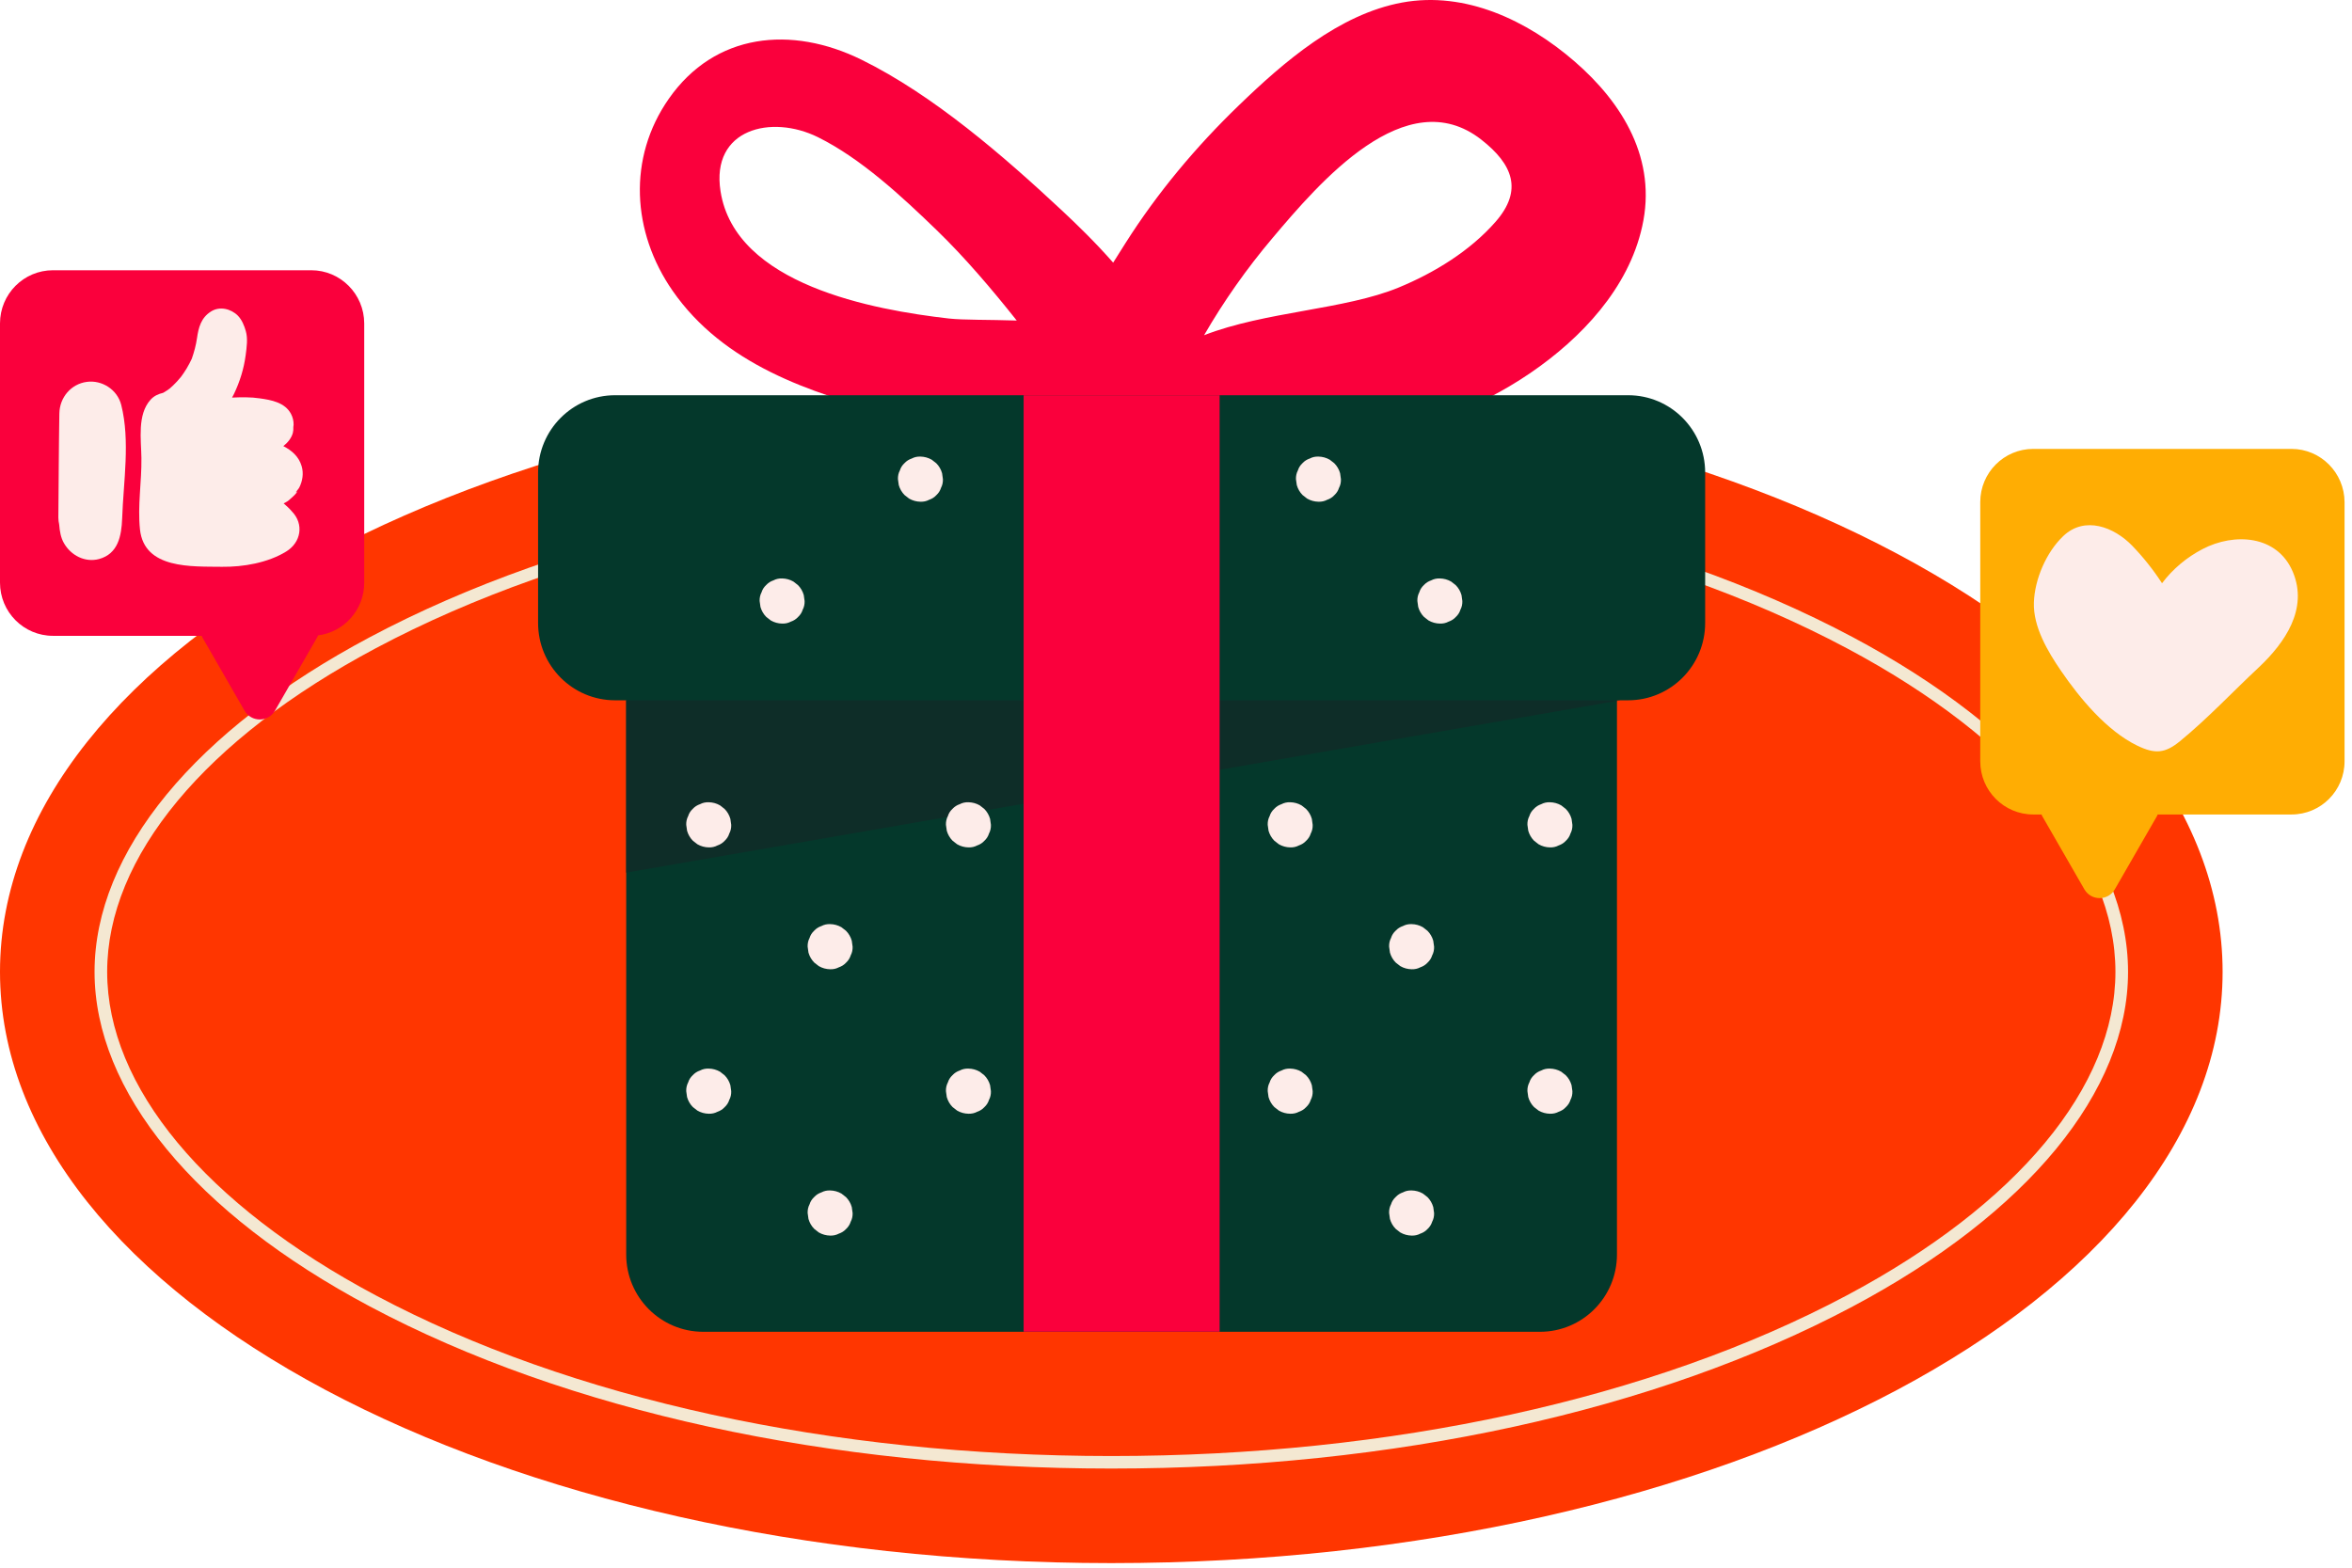
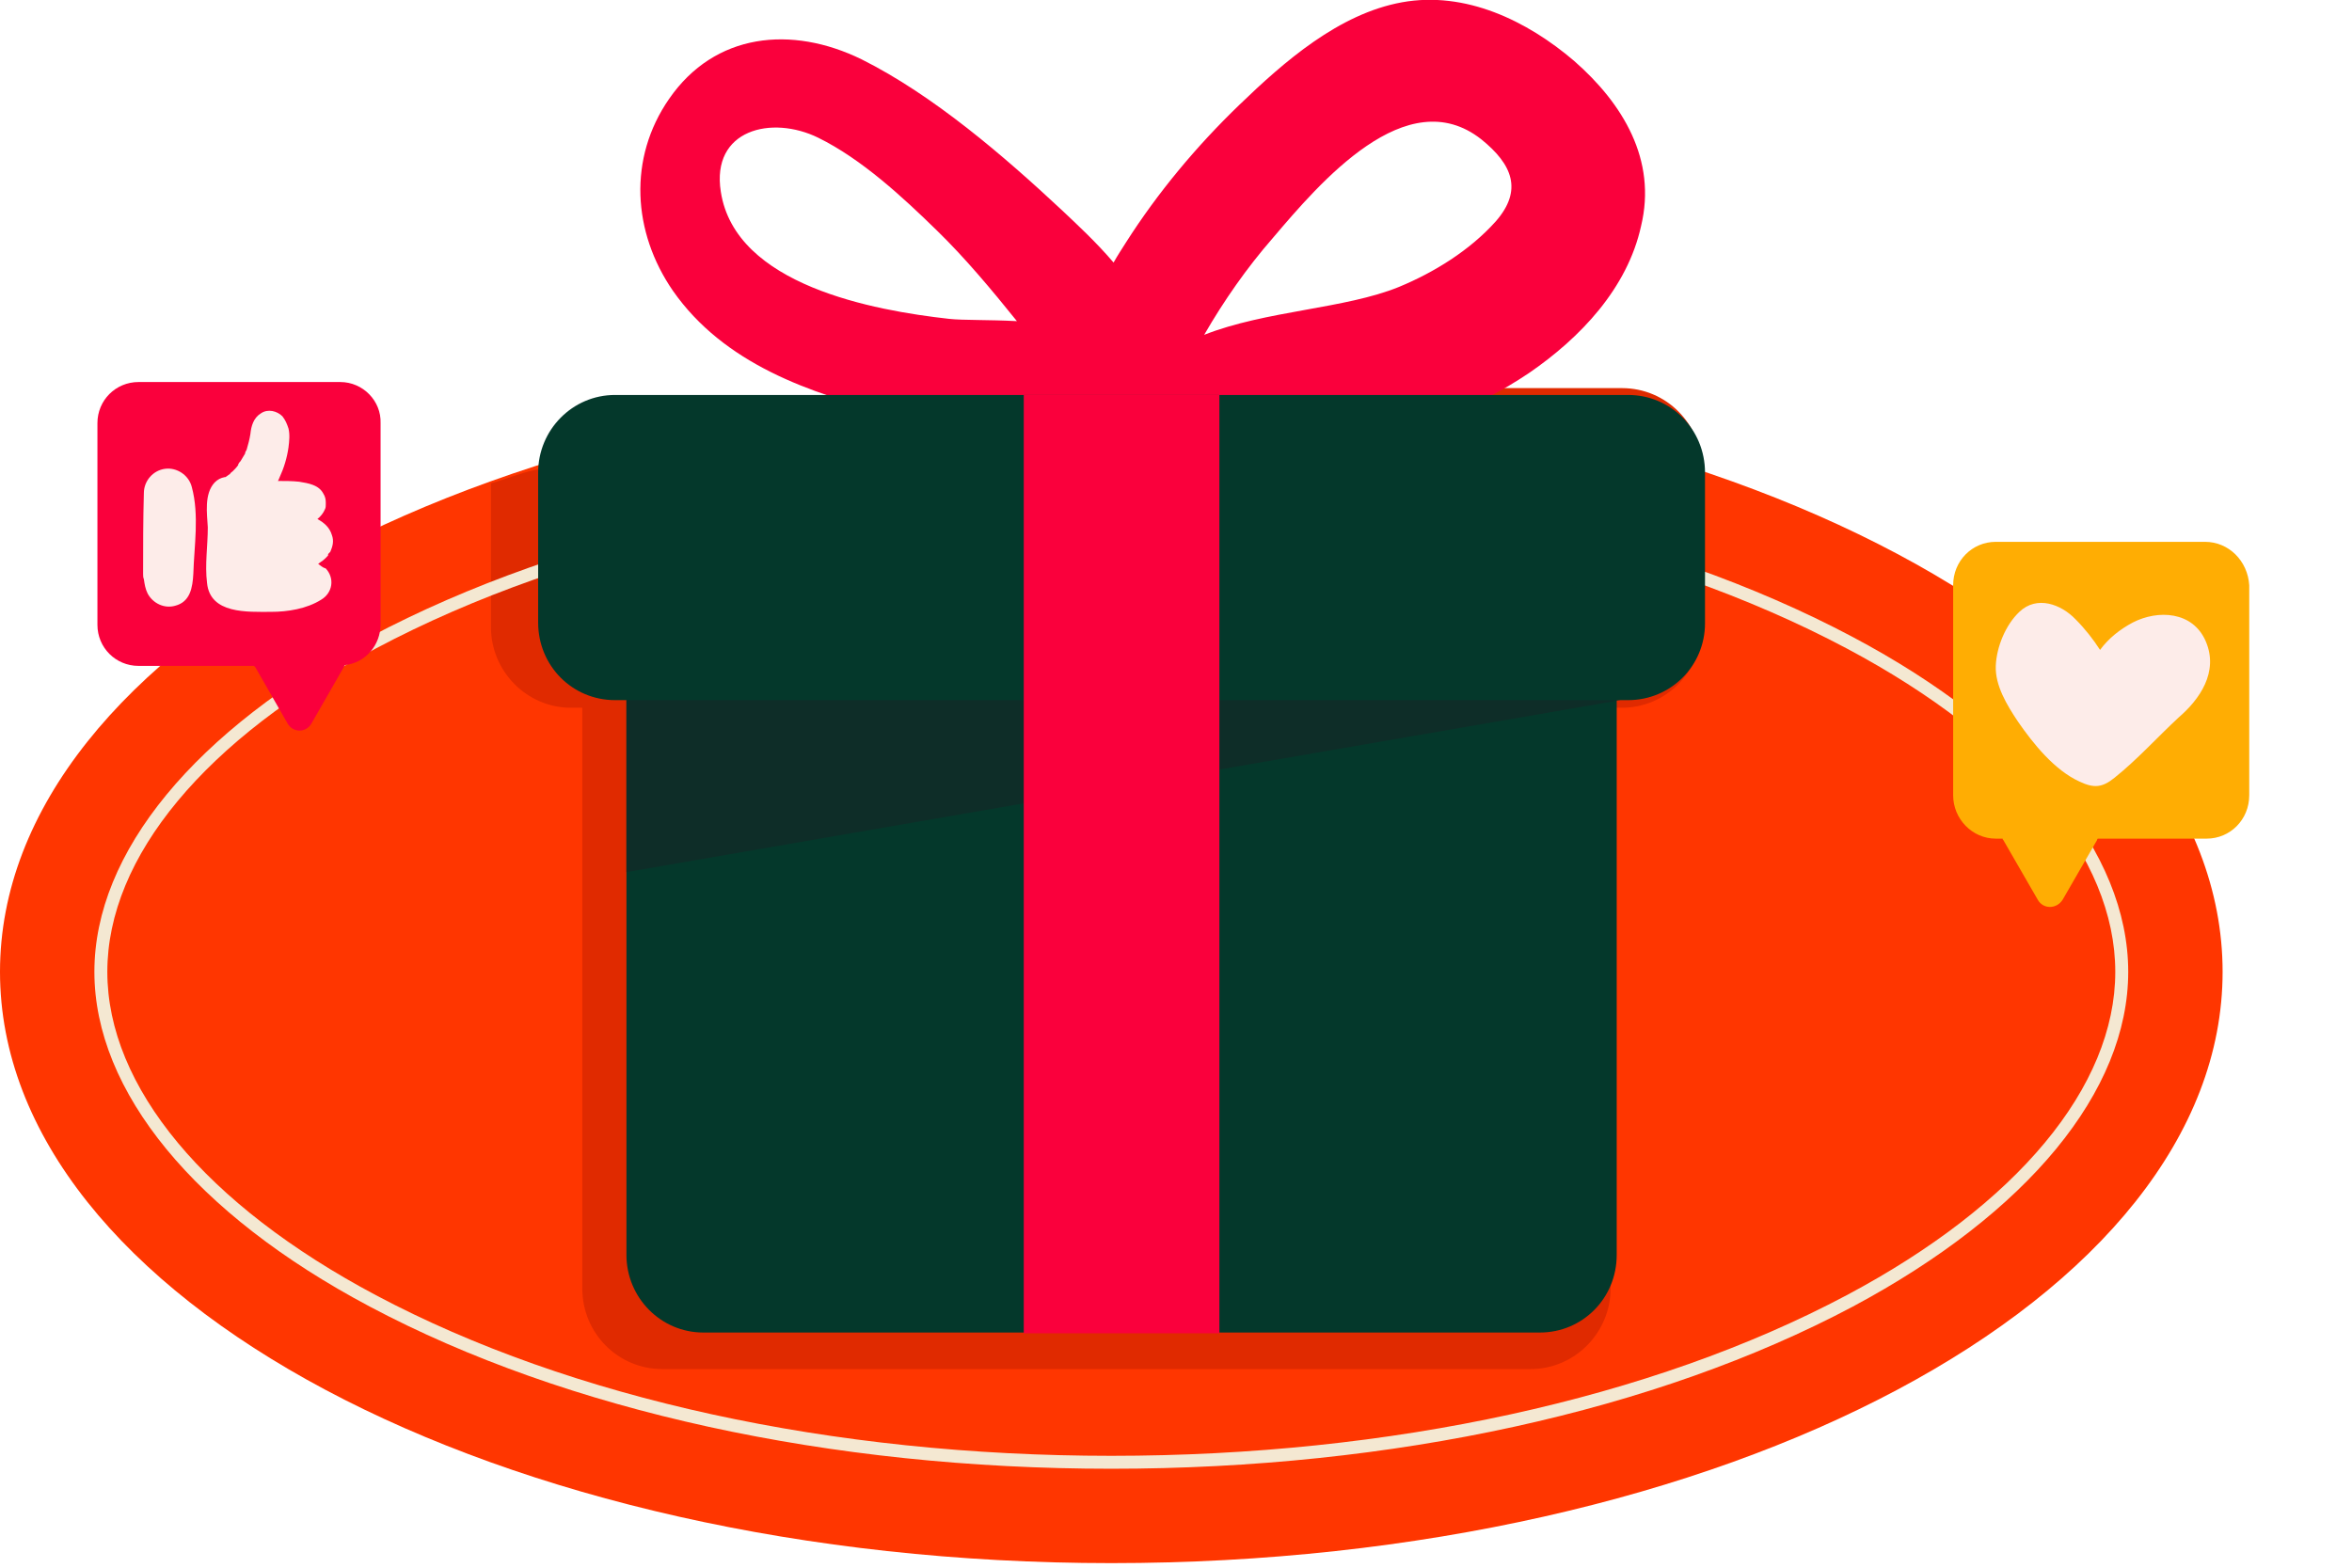
- <svg xmlns="http://www.w3.org/2000/svg" width="309" height="206" viewBox="0 0 309 206" fill="none">
-   <path d="M146 205.398C226.634 205.398 292 170.611 292 127.699C292 84.787 226.634 50 146 50C65.366 50 0 84.787 0 127.699C0 170.611 65.366 205.398 146 205.398Z" fill="#FF3600" />
-   <path d="M146 192.974C109.008 192.974 74.415 185.408 48.6 171.676C25.604 159.436 12.422 143.407 12.422 127.699C12.422 111.982 25.604 95.953 48.6 83.722C74.415 69.99 108.999 62.424 146 62.424C182.992 62.424 217.586 69.99 243.401 83.722C266.396 95.963 279.578 111.991 279.578 127.699C279.578 143.416 266.396 159.445 243.401 171.676C217.586 185.418 182.992 192.974 146 192.974ZM146 64.071C109.274 64.071 74.955 71.563 49.378 85.176C26.941 97.115 14.079 112.613 14.079 127.699C14.079 142.785 26.95 158.283 49.378 170.222C74.955 183.835 109.264 191.328 146 191.328C182.727 191.328 217.046 183.835 242.622 170.222C265.059 158.283 277.921 142.785 277.921 127.699C277.921 112.613 265.05 97.115 242.622 85.176C217.037 71.563 182.727 64.071 146 64.071Z" fill="#F4E8D2" />
-   <path d="M129.092 64.998C130.505 69.832 131.665 71.463 135.089 73.459C131.665 75.466 130.517 77.085 129.092 81.92C127.678 77.085 126.518 75.455 123.094 73.459C126.518 71.463 127.667 69.844 129.092 64.998ZM144.235 81.166C146.356 82.408 147.063 83.406 147.936 86.389C148.808 83.406 149.526 82.397 151.636 81.166C149.515 79.924 148.808 78.926 147.936 75.943C147.063 78.926 146.356 79.935 144.235 81.166ZM134.106 58.588C139.011 61.46 140.656 63.778 142.689 70.709C144.721 63.789 146.367 61.46 151.271 58.588C146.367 55.716 144.721 53.398 142.689 46.467C140.656 53.398 139.011 55.716 134.106 58.588Z" fill="#FF3600" />
-   <path d="M206.832 8.043C200.646 2.698 192.539 -1.194 184.199 0.336C175.904 1.866 168.658 8.143 162.759 13.843C157.126 19.276 152.056 25.331 147.859 31.952C147.34 32.772 146.798 33.626 146.246 34.513C143.915 31.852 141.485 29.501 139.563 27.704C131.898 20.541 122.608 12.479 113.175 7.843C103.996 3.33 93.922 4.295 87.858 12.989C82.435 20.762 83.02 30.499 88.355 38.195C95.027 47.82 106.371 51.646 117.185 54.43C122.078 55.694 131.566 58.887 139.133 58.688C141.231 62.536 146.633 63.667 149.957 59.531C150.079 59.386 150.178 59.22 150.289 59.076C150.443 59.198 150.565 59.331 150.731 59.431C158.827 64.321 169.254 60.429 177.804 58.444C186.132 56.503 193.92 53.875 201.033 49.029C207.727 44.46 213.946 37.907 215.746 29.756C217.712 21.006 213.25 13.588 206.832 8.043ZM124.663 41.854C114.766 40.723 96.584 37.43 94.662 25.132C93.37 16.915 101.356 15.007 107.453 18.023C113.131 20.829 118.521 25.852 123.061 30.244C126.772 33.837 130.307 38.006 133.577 42.12C129.898 41.998 126.54 42.065 124.663 41.854ZM196.482 29.146C193.124 32.983 188.408 35.866 183.746 37.785C176.677 40.701 166.217 40.923 158.187 44.05C160.793 39.548 163.809 35.267 167.156 31.308C173.308 24.023 184.718 10.616 194.604 18.345C198.747 21.583 200.116 24.999 196.482 29.146Z" fill="#FA003C" />
-   <path d="M213.901 92.022H80.811C75.222 92.022 70.693 87.476 70.693 81.864V62.092C70.693 56.481 75.222 51.934 80.811 51.934H213.901C219.49 51.934 224.019 56.481 224.019 62.092V81.864C224.019 87.476 219.479 92.022 213.901 92.022Z" fill="#04382B" />
-   <path d="M202.314 75.987H92.387C86.798 75.987 82.269 80.534 82.269 86.145V164.846C82.269 170.457 86.798 175.003 92.387 175.003H202.314C207.904 175.003 212.432 170.457 212.432 164.846V86.145C212.432 80.534 207.904 75.987 202.314 75.987Z" fill="#04382B" />
-   <path d="M212.907 92.022H82.269V114.667L212.907 92.022Z" fill="#0E2D28" />
-   <path d="M160.23 51.934H134.482V174.992H160.23V51.934Z" fill="#FA003C" />
-   <path d="M123.768 62.181C123.624 61.682 123.37 61.238 123.006 60.873C122.807 60.717 122.608 60.562 122.409 60.407C121.945 60.141 121.448 60.008 120.918 59.996C120.509 59.985 120.134 60.063 119.78 60.252C119.416 60.373 119.095 60.573 118.83 60.861C118.543 61.127 118.333 61.449 118.223 61.815C118.035 62.17 117.958 62.547 117.969 62.957C118.002 63.223 118.035 63.489 118.079 63.745C118.223 64.244 118.477 64.687 118.841 65.053C119.04 65.208 119.239 65.364 119.438 65.519C119.902 65.785 120.399 65.918 120.929 65.929C121.338 65.94 121.713 65.863 122.067 65.674C122.431 65.552 122.752 65.353 123.017 65.064C123.304 64.798 123.514 64.477 123.624 64.111C123.812 63.756 123.889 63.379 123.878 62.968C123.845 62.702 123.801 62.447 123.768 62.181Z" fill="#FDECE9" />
-   <path d="M105.597 78.194C105.454 77.695 105.2 77.251 104.835 76.885C104.636 76.73 104.438 76.575 104.239 76.42C103.775 76.153 103.278 76.02 102.748 76.009C102.339 75.998 101.963 76.076 101.61 76.264C101.245 76.386 100.925 76.586 100.66 76.874C100.373 77.14 100.163 77.462 100.052 77.828C99.865 78.183 99.787 78.56 99.798 78.97C99.832 79.236 99.865 79.502 99.909 79.757C100.052 80.257 100.306 80.7 100.671 81.066C100.87 81.221 101.069 81.376 101.267 81.532C101.731 81.798 102.228 81.931 102.759 81.942C103.167 81.953 103.543 81.876 103.896 81.687C104.261 81.565 104.581 81.365 104.846 81.077C105.133 80.811 105.343 80.489 105.454 80.124C105.642 79.769 105.719 79.392 105.708 78.981C105.664 78.715 105.631 78.449 105.597 78.194Z" fill="#FDECE9" />
-   <path d="M176.058 62.181C175.915 61.682 175.661 61.238 175.296 60.873C175.097 60.717 174.899 60.562 174.7 60.407C174.236 60.141 173.739 60.008 173.209 59.996C172.8 59.985 172.424 60.063 172.071 60.252C171.706 60.373 171.386 60.573 171.121 60.861C170.834 61.127 170.624 61.449 170.513 61.815C170.326 62.17 170.248 62.547 170.259 62.957C170.292 63.223 170.326 63.489 170.37 63.745C170.513 64.244 170.767 64.687 171.132 65.053C171.331 65.208 171.53 65.364 171.728 65.519C172.192 65.785 172.689 65.918 173.22 65.929C173.628 65.94 174.004 65.863 174.357 65.674C174.722 65.552 175.042 65.353 175.307 65.064C175.594 64.798 175.804 64.477 175.915 64.111C176.103 63.756 176.18 63.379 176.169 62.968C176.136 62.702 176.091 62.447 176.058 62.181Z" fill="#FDECE9" />
-   <path d="M192.009 78.194C191.865 77.695 191.611 77.251 191.246 76.885C191.048 76.73 190.849 76.575 190.65 76.42C190.186 76.153 189.689 76.02 189.159 76.009C188.75 75.998 188.374 76.076 188.021 76.264C187.657 76.386 187.336 76.586 187.071 76.874C186.784 77.14 186.574 77.462 186.464 77.828C186.276 78.183 186.198 78.56 186.21 78.97C186.243 79.236 186.276 79.502 186.32 79.757C186.464 80.257 186.718 80.7 187.082 81.066C187.281 81.221 187.48 81.376 187.679 81.532C188.143 81.798 188.64 81.931 189.17 81.942C189.578 81.953 189.954 81.876 190.307 81.687C190.672 81.565 190.992 81.365 191.257 81.077C191.545 80.811 191.754 80.489 191.865 80.124C192.053 79.769 192.13 79.392 192.119 78.981C192.075 78.715 192.042 78.449 192.009 78.194Z" fill="#FDECE9" />
-   <path d="M172.347 107.603C172.203 107.104 171.949 106.66 171.585 106.294C171.386 106.139 171.187 105.984 170.988 105.828C170.524 105.562 170.027 105.429 169.497 105.418C169.088 105.407 168.713 105.485 168.359 105.673C167.995 105.795 167.675 105.995 167.409 106.283C167.122 106.549 166.912 106.871 166.802 107.237C166.614 107.592 166.537 107.969 166.548 108.379C166.581 108.645 166.614 108.911 166.658 109.166C166.802 109.665 167.056 110.109 167.421 110.475C167.619 110.63 167.818 110.785 168.017 110.94C168.481 111.207 168.978 111.34 169.508 111.351C169.917 111.362 170.292 111.284 170.646 111.096C171.01 110.974 171.331 110.774 171.596 110.486C171.883 110.22 172.093 109.898 172.203 109.532C172.391 109.177 172.468 108.8 172.457 108.39C172.424 108.124 172.391 107.869 172.347 107.603Z" fill="#FDECE9" />
-   <path d="M206.468 107.603C206.324 107.104 206.07 106.66 205.705 106.294C205.507 106.139 205.308 105.984 205.109 105.828C204.645 105.562 204.148 105.429 203.618 105.418C203.209 105.407 202.833 105.485 202.48 105.673C202.116 105.795 201.795 105.995 201.53 106.283C201.243 106.549 201.033 106.871 200.923 107.237C200.735 107.592 200.657 107.969 200.669 108.379C200.702 108.645 200.735 108.911 200.779 109.166C200.923 109.665 201.177 110.109 201.541 110.475C201.74 110.63 201.939 110.785 202.138 110.94C202.602 111.207 203.099 111.34 203.629 111.351C204.037 111.362 204.413 111.284 204.766 111.096C205.131 110.974 205.451 110.774 205.716 110.486C206.004 110.22 206.213 109.898 206.324 109.532C206.512 109.177 206.589 108.8 206.578 108.39C206.545 108.124 206.512 107.869 206.468 107.603Z" fill="#FDECE9" />
-   <path d="M188.297 123.616C188.154 123.117 187.899 122.673 187.535 122.307C187.336 122.152 187.137 121.997 186.939 121.841C186.475 121.575 185.978 121.442 185.447 121.431C185.039 121.42 184.663 121.498 184.31 121.686C183.945 121.808 183.625 122.008 183.36 122.296C183.072 122.562 182.863 122.884 182.752 123.25C182.564 123.604 182.487 123.981 182.498 124.392C182.531 124.658 182.564 124.924 182.609 125.179C182.752 125.678 183.006 126.122 183.371 126.488C183.57 126.643 183.768 126.798 183.967 126.953C184.431 127.22 184.928 127.353 185.458 127.364C185.867 127.375 186.243 127.297 186.596 127.109C186.961 126.987 187.281 126.787 187.546 126.499C187.833 126.233 188.043 125.911 188.154 125.545C188.341 125.19 188.419 124.813 188.408 124.403C188.374 124.137 188.33 123.871 188.297 123.616Z" fill="#FDECE9" />
-   <path d="M172.347 142.6C172.203 142.101 171.949 141.658 171.585 141.292C171.386 141.137 171.187 140.981 170.988 140.826C170.524 140.56 170.027 140.427 169.497 140.416C169.088 140.405 168.713 140.482 168.359 140.671C167.995 140.793 167.675 140.992 167.409 141.281C167.122 141.547 166.912 141.869 166.802 142.234C166.614 142.589 166.537 142.966 166.548 143.377C166.581 143.643 166.614 143.909 166.658 144.164C166.802 144.663 167.056 145.107 167.421 145.473C167.619 145.628 167.818 145.783 168.017 145.938C168.481 146.204 168.978 146.338 169.508 146.349C169.917 146.36 170.292 146.282 170.646 146.094C171.01 145.972 171.331 145.772 171.596 145.484C171.883 145.217 172.093 144.896 172.203 144.53C172.391 144.175 172.468 143.798 172.457 143.388C172.424 143.122 172.391 142.867 172.347 142.6Z" fill="#FDECE9" />
-   <path d="M206.468 142.6C206.324 142.101 206.07 141.658 205.705 141.292C205.507 141.137 205.308 140.981 205.109 140.826C204.645 140.56 204.148 140.427 203.618 140.416C203.209 140.405 202.833 140.482 202.48 140.671C202.116 140.793 201.795 140.992 201.53 141.281C201.243 141.547 201.033 141.869 200.923 142.234C200.735 142.589 200.657 142.966 200.669 143.377C200.702 143.643 200.735 143.909 200.779 144.164C200.923 144.663 201.177 145.107 201.541 145.473C201.74 145.628 201.939 145.783 202.138 145.938C202.602 146.204 203.099 146.338 203.629 146.349C204.037 146.36 204.413 146.282 204.766 146.094C205.131 145.972 205.451 145.772 205.716 145.484C206.004 145.217 206.213 144.896 206.324 144.53C206.512 144.175 206.589 143.798 206.578 143.388C206.545 143.122 206.512 142.867 206.468 142.6Z" fill="#FDECE9" />
-   <path d="M188.297 158.613C188.154 158.114 187.899 157.671 187.535 157.305C187.336 157.15 187.137 156.994 186.939 156.839C186.475 156.573 185.978 156.44 185.447 156.429C185.039 156.418 184.663 156.495 184.31 156.684C183.945 156.806 183.625 157.005 183.36 157.294C183.072 157.56 182.863 157.881 182.752 158.247C182.564 158.602 182.487 158.979 182.498 159.39C182.531 159.656 182.564 159.922 182.609 160.177C182.752 160.676 183.006 161.12 183.371 161.485C183.57 161.641 183.768 161.796 183.967 161.951C184.431 162.217 184.928 162.35 185.458 162.362C185.867 162.373 186.243 162.295 186.596 162.106C186.961 161.984 187.281 161.785 187.546 161.497C187.833 161.23 188.043 160.909 188.154 160.543C188.341 160.188 188.419 159.811 188.408 159.401C188.374 159.135 188.33 158.868 188.297 158.613Z" fill="#FDECE9" />
-   <path d="M95.954 107.603C95.811 107.104 95.557 106.66 95.192 106.294C94.993 106.139 94.794 105.984 94.596 105.828C94.132 105.562 93.635 105.429 93.105 105.418C92.696 105.407 92.32 105.485 91.967 105.673C91.602 105.795 91.282 105.995 91.017 106.283C90.73 106.549 90.52 106.871 90.409 107.237C90.222 107.592 90.144 107.969 90.155 108.379C90.189 108.645 90.222 108.911 90.266 109.166C90.409 109.665 90.663 110.109 91.028 110.475C91.227 110.63 91.426 110.785 91.624 110.94C92.088 111.207 92.585 111.34 93.116 111.351C93.524 111.362 93.9 111.284 94.253 111.096C94.618 110.974 94.938 110.774 95.203 110.486C95.49 110.22 95.7 109.898 95.811 109.532C95.999 109.177 96.076 108.8 96.065 108.39C96.032 108.124 95.987 107.869 95.954 107.603Z" fill="#FDECE9" />
-   <path d="M130.075 107.603C129.931 107.104 129.677 106.66 129.313 106.294C129.114 106.139 128.915 105.984 128.716 105.828C128.252 105.562 127.755 105.429 127.225 105.418C126.816 105.407 126.441 105.485 126.087 105.673C125.723 105.795 125.403 105.995 125.138 106.283C124.85 106.549 124.64 106.871 124.53 107.237C124.342 107.592 124.265 107.969 124.276 108.379C124.309 108.645 124.342 108.911 124.386 109.166C124.53 109.665 124.784 110.109 125.149 110.475C125.347 110.63 125.546 110.785 125.745 110.94C126.209 111.207 126.706 111.34 127.236 111.351C127.645 111.362 128.02 111.284 128.374 111.096C128.738 110.974 129.059 110.774 129.324 110.486C129.611 110.22 129.821 109.898 129.931 109.532C130.119 109.177 130.196 108.8 130.185 108.39C130.141 108.124 130.108 107.869 130.075 107.603Z" fill="#FDECE9" />
-   <path d="M111.905 123.616C111.761 123.117 111.507 122.673 111.142 122.307C110.944 122.152 110.745 121.997 110.546 121.841C110.082 121.575 109.585 121.442 109.055 121.431C108.646 121.42 108.27 121.498 107.917 121.686C107.553 121.808 107.232 122.008 106.967 122.296C106.68 122.562 106.47 122.884 106.36 123.25C106.172 123.604 106.094 123.981 106.106 124.392C106.139 124.658 106.172 124.924 106.216 125.179C106.36 125.678 106.614 126.122 106.978 126.488C107.177 126.643 107.376 126.798 107.575 126.953C108.039 127.22 108.536 127.353 109.066 127.364C109.474 127.375 109.85 127.297 110.203 127.109C110.568 126.987 110.888 126.787 111.153 126.499C111.441 126.233 111.65 125.911 111.761 125.545C111.949 125.19 112.026 124.813 112.015 124.403C111.971 124.137 111.938 123.871 111.905 123.616Z" fill="#FDECE9" />
-   <path d="M95.954 142.6C95.811 142.101 95.557 141.658 95.192 141.292C94.993 141.137 94.794 140.981 94.596 140.826C94.132 140.56 93.635 140.427 93.105 140.416C92.696 140.405 92.32 140.482 91.967 140.671C91.602 140.793 91.282 140.992 91.017 141.281C90.73 141.547 90.52 141.869 90.409 142.234C90.222 142.589 90.144 142.966 90.155 143.377C90.189 143.643 90.222 143.909 90.266 144.164C90.409 144.663 90.663 145.107 91.028 145.473C91.227 145.628 91.426 145.783 91.624 145.938C92.088 146.204 92.585 146.338 93.116 146.349C93.524 146.36 93.9 146.282 94.253 146.094C94.618 145.972 94.938 145.772 95.203 145.484C95.49 145.217 95.7 144.896 95.811 144.53C95.999 144.175 96.076 143.798 96.065 143.388C96.032 143.122 95.987 142.867 95.954 142.6Z" fill="#FDECE9" />
-   <path d="M130.075 142.6C129.931 142.101 129.677 141.658 129.313 141.292C129.114 141.137 128.915 140.981 128.716 140.826C128.252 140.56 127.755 140.427 127.225 140.416C126.816 140.405 126.441 140.482 126.087 140.671C125.723 140.793 125.403 140.992 125.138 141.281C124.85 141.547 124.64 141.869 124.53 142.234C124.342 142.589 124.265 142.966 124.276 143.377C124.309 143.643 124.342 143.909 124.386 144.164C124.53 144.663 124.784 145.107 125.149 145.473C125.347 145.628 125.546 145.783 125.745 145.938C126.209 146.204 126.706 146.338 127.236 146.349C127.645 146.36 128.02 146.282 128.374 146.094C128.738 145.972 129.059 145.772 129.324 145.484C129.611 145.217 129.821 144.896 129.931 144.53C130.119 144.175 130.196 143.798 130.185 143.388C130.141 143.122 130.108 142.867 130.075 142.6Z" fill="#FDECE9" />
-   <path d="M111.905 158.613C111.761 158.114 111.507 157.671 111.142 157.305C110.944 157.15 110.745 156.994 110.546 156.839C110.082 156.573 109.585 156.44 109.055 156.429C108.646 156.418 108.27 156.495 107.917 156.684C107.553 156.806 107.232 157.005 106.967 157.294C106.68 157.56 106.47 157.881 106.36 158.247C106.172 158.602 106.094 158.979 106.106 159.39C106.139 159.656 106.172 159.922 106.216 160.177C106.36 160.676 106.614 161.12 106.978 161.485C107.177 161.641 107.376 161.796 107.575 161.951C108.039 162.217 108.536 162.35 109.066 162.362C109.474 162.373 109.85 162.295 110.203 162.106C110.568 161.984 110.888 161.785 111.153 161.497C111.441 161.23 111.65 160.909 111.761 160.543C111.949 160.188 112.026 159.811 112.015 159.401C111.971 159.135 111.938 158.868 111.905 158.613Z" fill="#FDECE9" />
-   <path d="M40.891 35.511H6.959C3.115 35.511 0 38.638 0 42.498V76.564C0 80.423 3.115 83.55 6.959 83.55H26.499C26.532 83.617 26.543 83.672 26.576 83.739L32.121 93.375C33.016 94.928 35.247 94.928 36.131 93.375L41.676 83.739C41.72 83.661 41.742 83.572 41.775 83.495C45.199 83.062 47.85 80.135 47.85 76.575V42.486C47.839 38.638 44.724 35.511 40.891 35.511Z" fill="#FA003C" />
-   <path d="M301.052 58.987H267.119C263.276 58.987 260.161 62.114 260.161 65.974V100.04C260.161 103.899 263.276 107.026 267.119 107.026H268.213C268.246 107.093 268.257 107.148 268.29 107.215L273.835 116.851C274.73 118.404 276.961 118.404 277.845 116.851L283.39 107.215C283.423 107.159 283.434 107.093 283.467 107.026H301.063C304.907 107.026 308.022 103.899 308.022 100.04V65.974C308 62.114 304.885 58.987 301.052 58.987Z" fill="#FFAD03" />
-   <path d="M301.24 75.178C299.197 70.287 293.53 69.977 289.366 72.15C287.3 73.226 285.445 74.767 284.042 76.641C282.893 74.867 281.557 73.193 280.121 71.707C277.735 69.245 273.88 67.748 271.052 70.454C268.832 72.572 267.308 76.12 267.208 79.17C267.098 82.363 269.031 85.613 270.787 88.174C273.239 91.756 276.763 96.014 280.761 97.966C283.125 99.119 284.44 98.997 286.395 97.4C290.062 94.395 293.32 90.902 296.789 87.664C300.18 84.459 303.261 80.024 301.24 75.178Z" fill="#FDECE9" />
-   <path d="M15.928 53.21C15.409 51.169 13.376 49.905 11.388 50.182C9.344 50.46 7.831 52.212 7.798 54.341C7.721 58.899 7.71 63.456 7.666 68.014C7.666 68.325 7.71 68.635 7.776 68.934C7.842 69.788 7.986 70.653 8.395 71.363C9.322 72.993 11.178 73.947 13.012 73.459C15.519 72.771 15.961 70.431 16.049 68.125C16.215 63.29 17.121 57.934 15.928 53.21Z" fill="#FDECE9" />
-   <path d="M37.268 66.151C37.456 66.051 37.655 65.951 37.832 65.829C37.909 65.774 39.19 64.687 38.98 64.609C38.991 64.587 39.014 64.554 39.025 64.532C38.958 64.598 38.903 64.665 38.837 64.731C38.848 64.643 39.223 64.266 39.323 64.055C39.754 63.19 39.908 62.203 39.632 61.261C39.268 59.996 38.318 59.176 37.224 58.621C37.787 58.178 38.285 57.59 38.472 56.891C38.538 56.636 38.55 56.381 38.538 56.126C38.55 56.038 38.561 55.938 38.572 55.805C38.583 55.317 38.461 54.818 38.229 54.385C37.434 52.877 35.623 52.555 34.12 52.345C32.938 52.167 31.69 52.19 30.486 52.245C30.575 52.09 30.663 51.934 30.74 51.768C31.524 50.116 32.033 48.475 32.276 46.667C32.408 45.636 32.585 44.493 32.287 43.484C32.077 42.764 31.79 42.043 31.259 41.488C30.354 40.568 28.851 40.202 27.714 40.934C26.399 41.766 26.079 43.063 25.88 44.438C25.747 45.37 25.505 46.257 25.195 47.144C25.096 47.355 24.996 47.565 24.886 47.765C24.654 48.208 24.4 48.641 24.113 49.051C24.002 49.206 23.892 49.362 23.781 49.517C23.759 49.539 23.759 49.55 23.726 49.584C23.428 49.95 23.108 50.293 22.776 50.615C22.611 50.77 22.445 50.925 22.279 51.069C22.036 51.247 21.782 51.413 21.517 51.569C21.484 51.591 21.451 51.602 21.418 51.624C20.81 51.768 20.236 52.012 19.772 52.533C18.015 54.485 18.546 57.767 18.579 60.174C18.623 63.301 18.06 66.439 18.391 69.578C18.954 74.812 25.206 74.424 29.172 74.479C31.955 74.512 35.181 73.958 37.6 72.472C39.555 71.274 39.963 68.868 38.351 67.204C38.008 66.805 37.644 66.472 37.268 66.151Z" fill="#FDECE9" />
+ <svg xmlns="http://www.w3.org/2000/svg" version="1.1" x="0px" y="0px" viewBox="0 0 309 206" style="enable-background:new 0 0 309 206;" xml:space="preserve">
+   <style type="text/css">
+ 	.st0{fill:#FF3600;}
+ 	.st1{fill:#E02A00;}
+ 	.st2{fill:#F4E8D2;}
+ 	.st3{fill:#FA003C;}
+ 	.st4{fill:#04382B;}
+ 	.st5{fill:#0E2D28;}
+ 	.st6{fill:#FDECE9;}
+ 	.st7{fill:#FFAD03;}
+ </style>
+   <g id="Capa_1">
+     <path class="st0" d="M146,205.4c80.6,0,146-34.8,146-77.7S226.6,50,146,50C65.4,50,0,84.8,0,127.7S65.4,205.4,146,205.4z" />
+     <path class="st1" d="M213.1,51h-86.7c1.1,0.9,2.2,1.8,3,3c0.4,0.5-1,1.4-1.4,1.3c-2.2-0.3-4.4,0.5-6.6,0.8   c-2.4,0.3-4.8,0.7-7.3,0.8c-4.2,0.2-8.4,0.1-12.6,0.3c-4.2,0.2-8.5,0.7-12.7,1.3c-4.2,0.6-8.5,1.3-12.7,2.1c-2,0.4-4,0.8-6,1.2   c-1.9,0.4-3.7,1.2-5.6,1.7v18.9C64.5,88.2,69.2,93,75,93h1.5v76.3c0,5.9,4.7,10.6,10.5,10.6h114.1c5.8,0,10.5-4.8,10.5-10.6V93h1.5   c5.8,0,10.5-4.8,10.5-10.6V61.6C223.6,55.7,218.9,51,213.1,51z" />
+     <path class="st2" d="M146,193c-37,0-71.6-7.6-97.4-21.3c-23-12.2-36.2-28.3-36.2-44c0-15.7,13.2-31.7,36.2-44   C74.4,70,109,62.4,146,62.4c37,0,71.6,7.6,97.4,21.3c23,12.2,36.2,28.3,36.2,44c0,15.7-13.2,31.7-36.2,44   C217.6,185.4,183,193,146,193z M146,64.1c-36.7,0-71,7.5-96.6,21.1c-22.4,11.9-35.3,27.4-35.3,42.5s12.9,30.6,35.3,42.5   c25.6,13.6,59.9,21.1,96.6,21.1c36.7,0,71-7.5,96.6-21.1c22.4-11.9,35.3-27.4,35.3-42.5S265,97.1,242.6,85.2   C217,71.6,182.7,64.1,146,64.1z" />
+     <g>
+       <path class="st0" d="M129.1,65c1.4,4.8,2.6,6.5,6,8.5c-3.4,2-4.6,3.6-6,8.5c-1.4-4.8-2.6-6.5-6-8.5    C126.5,71.5,127.7,69.8,129.1,65z M144.2,81.2c2.1,1.2,2.8,2.2,3.7,5.2c0.9-3,1.6-4,3.7-5.2c-2.1-1.2-2.8-2.2-3.7-5.2    C147.1,78.9,146.4,79.9,144.2,81.2z M134.1,58.6c4.9,2.9,6.6,5.2,8.6,12.1c2-6.9,3.7-9.2,8.6-12.1c-4.9-2.9-6.6-5.2-8.6-12.1    C140.7,53.4,139,55.7,134.1,58.6z" />
+       <path class="st3" d="M206.8,8c-6.2-5.3-14.3-9.2-22.6-7.7c-8.3,1.5-15.5,7.8-21.4,13.5c-5.6,5.4-10.7,11.5-14.9,18.1    c-0.5,0.8-1.1,1.7-1.6,2.6c-2.3-2.7-4.8-5-6.7-6.8c-7.7-7.2-17-15.2-26.4-19.9C104,3.3,93.9,4.3,87.9,13    c-5.4,7.8-4.8,17.5,0.5,25.2c6.7,9.6,18,13.5,28.8,16.2c4.9,1.3,14.4,4.5,21.9,4.3c2.1,3.8,7.5,5,10.8,0.8    c0.1-0.1,0.2-0.3,0.3-0.5c0.2,0.1,0.3,0.3,0.4,0.4c8.1,4.9,18.5,1,27.1-1c8.3-1.9,16.1-4.6,23.2-9.4c6.7-4.6,12.9-11.1,14.7-19.3    C217.7,21,213.2,13.6,206.8,8z M124.7,41.9c-9.9-1.1-28.1-4.4-30-16.7c-1.3-8.2,6.7-10.1,12.8-7.1c5.7,2.8,11.1,7.8,15.6,12.2    c3.7,3.6,7.2,7.8,10.5,11.9C129.9,42,126.5,42.1,124.7,41.9z M196.5,29.1c-3.4,3.8-8.1,6.7-12.7,8.6c-7.1,2.9-17.5,3.1-25.6,6.3    c2.6-4.5,5.6-8.8,9-12.7c6.2-7.3,17.6-20.7,27.4-13C198.7,21.6,200.1,25,196.5,29.1z" />
+       <path class="st4" d="M213.9,92H80.8c-5.6,0-10.1-4.5-10.1-10.2V62.1c0-5.6,4.5-10.2,10.1-10.2h133.1c5.6,0,10.1,4.5,10.1,10.2    v19.8C224,87.5,219.5,92,213.9,92z" />
+       <path class="st4" d="M202.3,76H92.4c-5.6,0-10.1,4.5-10.1,10.2v78.7c0,5.6,4.5,10.2,10.1,10.2h109.9c5.6,0,10.1-4.5,10.1-10.2    V86.1C212.4,80.5,207.9,76,202.3,76z" />
+       <path class="st5" d="M212.9,92H82.3v22.6L212.9,92z" />
+       <path class="st3" d="M160.2,51.9h-25.7v123.3h25.7V51.9z" />
+     </g>
+     <path class="st3" d="M44.7,50.2H18.2c-3,0-5.4,2.4-5.4,5.4v26.5c0,3,2.4,5.4,5.4,5.4h15.2c0,0.1,0,0.1,0.1,0.1l4.3,7.5   c0.7,1.2,2.4,1.2,3.1,0l4.3-7.5c0-0.1,0.1-0.1,0.1-0.2c2.7-0.3,4.7-2.6,4.7-5.4V55.6C50.1,52.7,47.7,50.2,44.7,50.2z" />
+     <path class="st6" d="M25.2,64c-0.4-1.6-2-2.6-3.5-2.4c-1.6,0.2-2.8,1.6-2.8,3.2c-0.1,3.5-0.1,7.1-0.1,10.6c0,0.2,0,0.5,0.1,0.7   c0.1,0.7,0.2,1.3,0.5,1.9c0.7,1.3,2.2,2,3.6,1.6c2-0.5,2.3-2.4,2.4-4.2C25.5,71.8,26.2,67.7,25.2,64z" />
+     <path class="st6" d="M41.8,74.1c0.1-0.1,0.3-0.2,0.4-0.3c0.1,0,1.1-0.9,0.9-0.9c0,0,0,0,0-0.1c-0.1,0.1-0.1,0.1-0.1,0.2   c0-0.1,0.3-0.4,0.4-0.5c0.3-0.7,0.5-1.4,0.2-2.2c-0.3-1-1-1.6-1.9-2.1c0.4-0.3,0.8-0.8,1-1.3c0.1-0.2,0.1-0.4,0.1-0.6   c0-0.1,0-0.1,0-0.3c0-0.4-0.1-0.8-0.3-1.1c-0.6-1.2-2-1.4-3.2-1.6c-0.9-0.1-1.9-0.1-2.8-0.1c0.1-0.1,0.1-0.2,0.2-0.4   c0.6-1.3,1-2.6,1.2-4c0.1-0.8,0.2-1.7,0-2.5c-0.2-0.6-0.4-1.1-0.8-1.6c-0.7-0.7-1.9-1-2.8-0.4c-1,0.6-1.3,1.7-1.4,2.7   c-0.1,0.7-0.3,1.4-0.5,2.1c-0.1,0.2-0.2,0.3-0.2,0.5c-0.2,0.3-0.4,0.7-0.6,1c-0.1,0.1-0.2,0.2-0.3,0.4c0,0,0,0,0,0.1   c-0.2,0.3-0.5,0.6-0.7,0.8c-0.1,0.1-0.3,0.2-0.4,0.4c-0.2,0.1-0.4,0.3-0.6,0.4c0,0-0.1,0-0.1,0c-0.5,0.1-0.9,0.3-1.3,0.7   c-1.4,1.5-1,4.1-0.9,5.9c0,2.4-0.4,4.9-0.1,7.3c0.4,4.1,5.3,3.8,8.4,3.8c2.2,0,4.7-0.4,6.6-1.6c1.5-0.9,1.8-2.8,0.6-4.1   C42.4,74.6,42.1,74.3,41.8,74.1z" />
+     <path class="st7" d="M289.7,71.2h-27.5c-3.1,0-5.6,2.5-5.6,5.7v27.6c0,3.1,2.5,5.7,5.6,5.7h0.9c0,0.1,0,0.1,0.1,0.2l4.5,7.8   c0.7,1.3,2.5,1.3,3.3,0l4.5-7.8c0,0,0-0.1,0.1-0.2h14.3c3.1,0,5.6-2.5,5.6-5.7V76.9C295.3,73.7,292.8,71.2,289.7,71.2z" />
+     <path class="st6" d="M289.8,84.3c-1.7-4-6.3-4.2-9.6-2.5c-1.7,0.9-3.2,2.1-4.3,3.6c-0.9-1.4-2-2.8-3.2-4c-1.9-2-5.1-3.2-7.4-1   c-1.8,1.7-3,4.6-3.1,7.1c-0.1,2.6,1.5,5.2,2.9,7.3c2,2.9,4.8,6.4,8.1,7.9c1.9,0.9,3,0.8,4.6-0.5c3-2.4,5.6-5.3,8.4-7.9   C289,91.9,291.5,88.3,289.8,84.3z" />
+   </g>
+   <g id="OBJECTS">
+ </g>
</svg>
